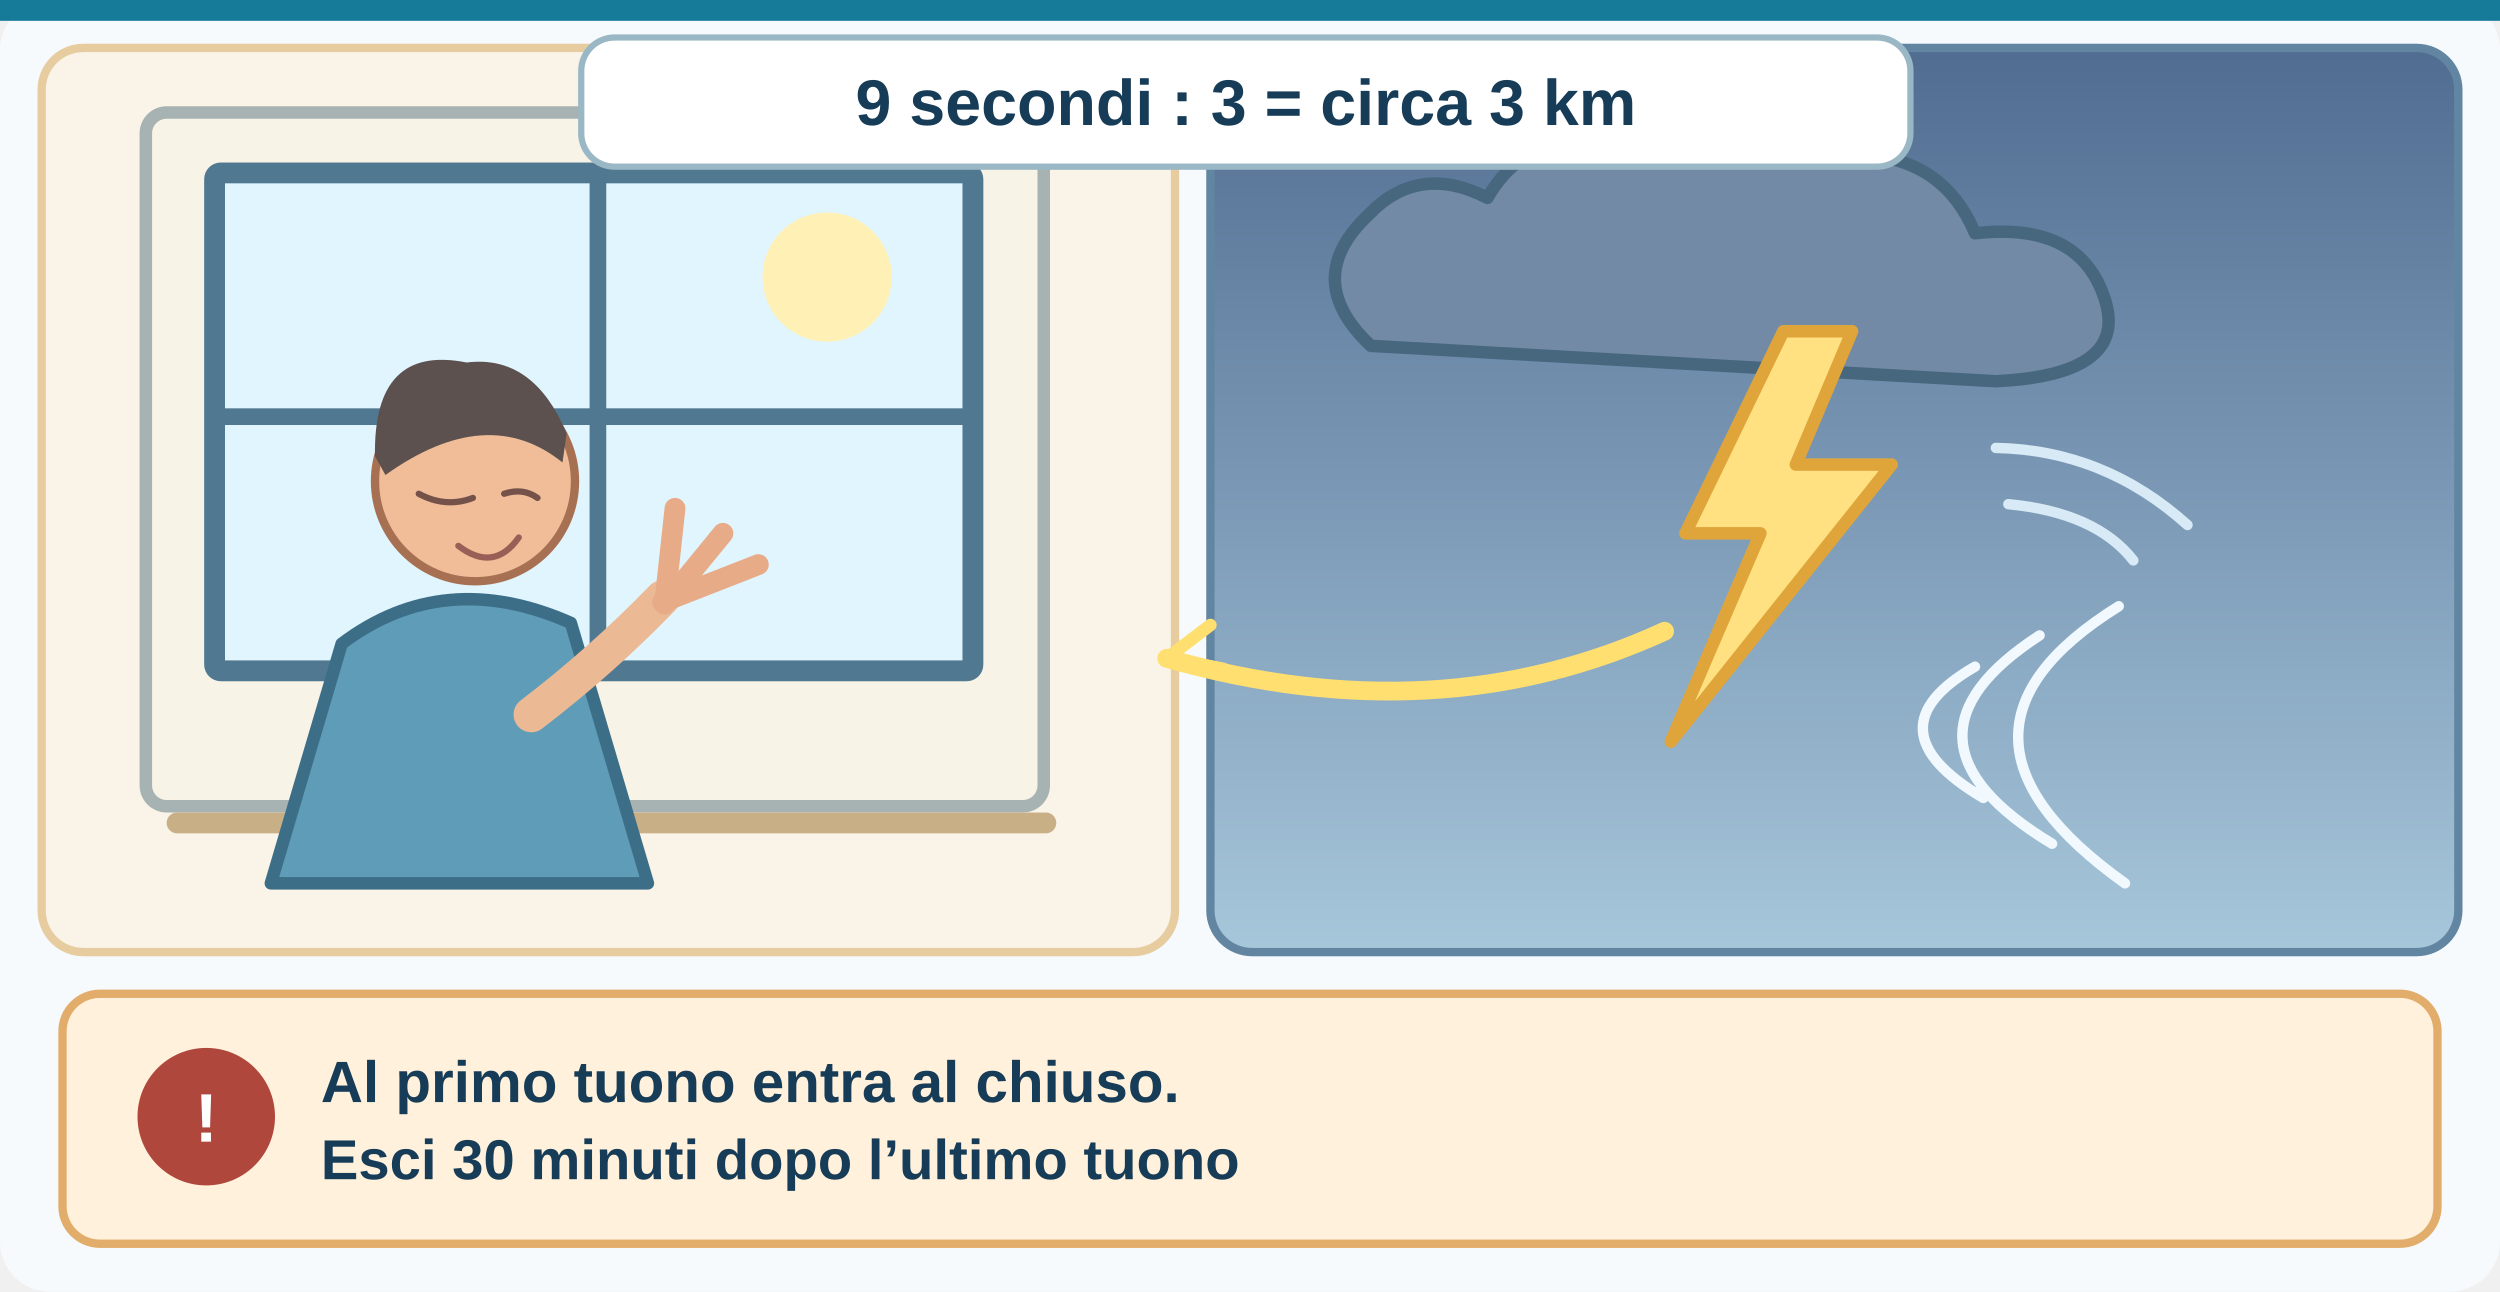
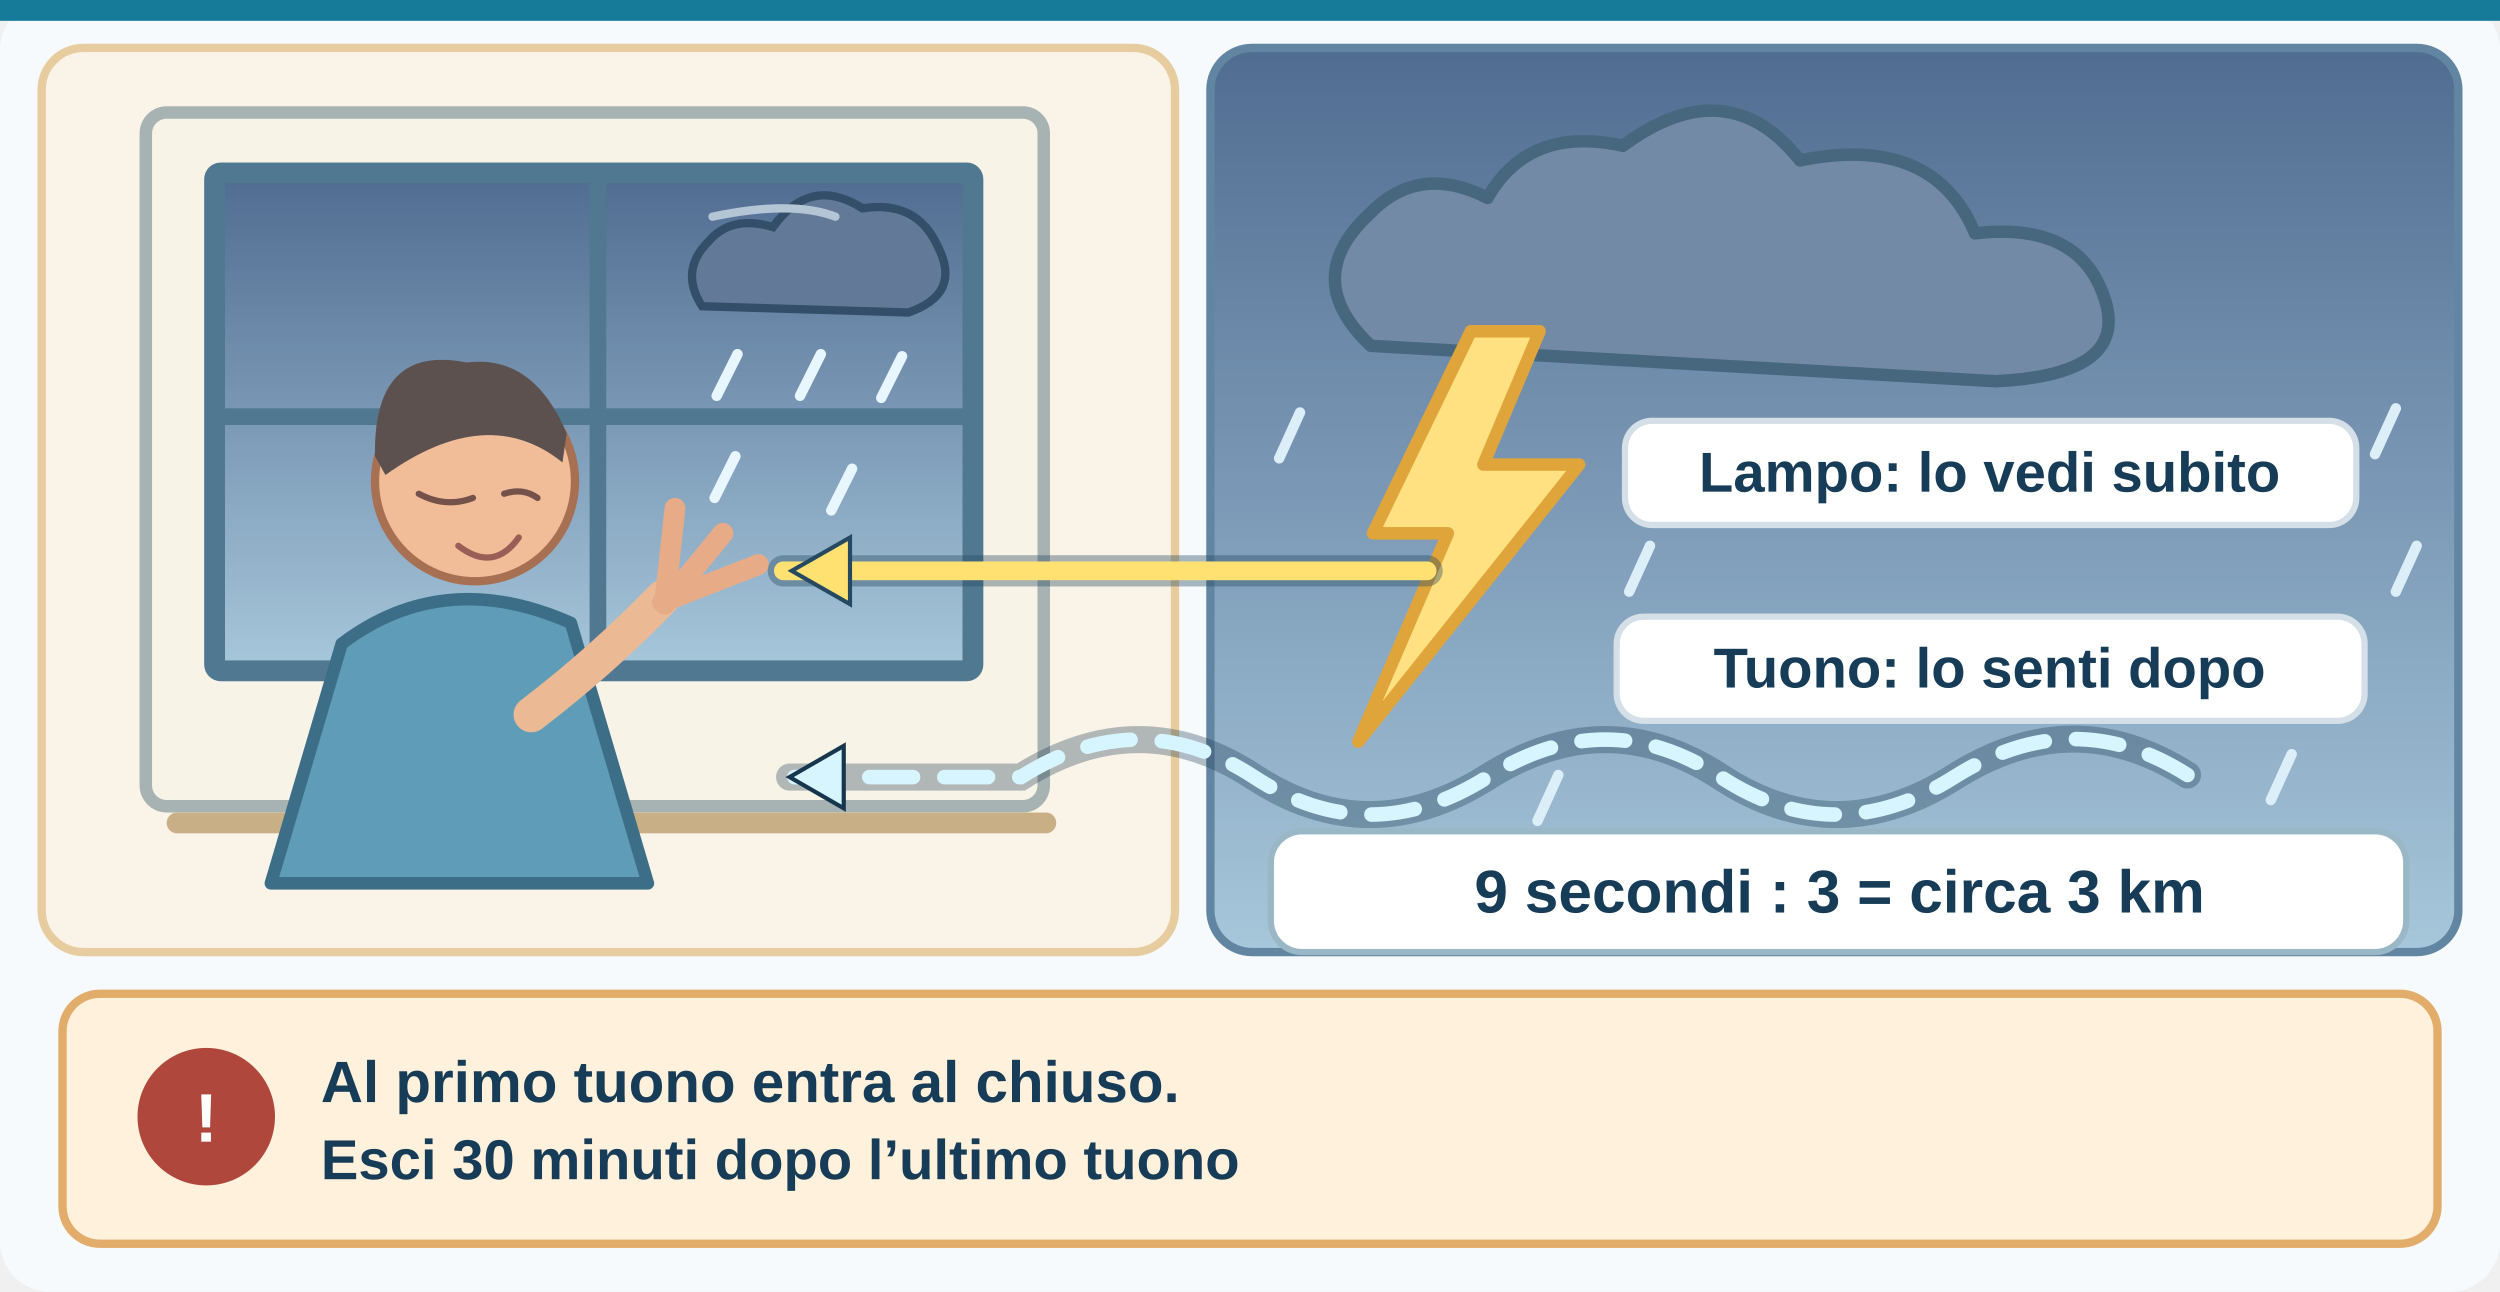
<svg xmlns="http://www.w3.org/2000/svg" width="1200" height="620" viewBox="0 0 1200 620" role="img" aria-labelledby="tit desc">
  <defs>
    <linearGradient id="sea" x1="0" y1="0" x2="0" y2="1">
      <stop stop-color="#C4F4FA" />
      <stop offset="1" stop-color="#4A9DCC" />
    </linearGradient>
    <linearGradient id="sky" x1="0" y1="0" x2="0" y2="1">
      <stop stop-color="#EBF9FD" />
      <stop offset="1" stop-color="#D8EFFA" />
    </linearGradient>
    <linearGradient id="storm" x1="0" y1="0" x2="0" y2="1">
      <stop stop-color="#506C91" />
      <stop offset="1" stop-color="#A7C7DB" />
    </linearGradient>
  </defs>
  <rect x="0" y="0" width="1200" height="620" rx="24" fill="#F6FAFD" stroke="none" stroke-width="2" />
  <rect x="0" y="0" width="1200" height="10" rx="0" fill="#167A99" stroke="none" stroke-width="2" />
  <rect x="20" y="23" width="544" height="434" rx="20" fill="#F9F4E7" stroke="#E7CC9F" stroke-width="4" />
  <rect x="581" y="23" width="599" height="434" rx="20" fill="url(#storm)" stroke="#6286A2" stroke-width="4" />
  <rect x="70" y="54" width="431" height="333" rx="10" fill="#F8F3E7" stroke="#A7B2B2" stroke-width="6" />
-   <rect x="103" y="83" width="364" height="239" rx="3" fill="#E0F5FD" stroke="#517891" stroke-width="10" />
+   <rect x="103" y="83" width="364" height="239" rx="3" fill="url(#storm)" stroke="#517891" stroke-width="10" />
  <path d="M287 85 V321 M103 200 H467" fill="none" stroke="#517891" stroke-width="8" stroke-linecap="round" stroke-linejoin="round" />
-   <circle cx="397" cy="133" r="31" fill="#FFF1B5" stroke="none" stroke-width="2" />
+   <path d="M337 147 Q326 130 340 116 Q351 103 371 109 Q389 84 414 100 Q440 96 450 118 Q462 141 436 150Z" fill="#627A98" stroke="#334E69" stroke-width="4" />
+   <path d="M354 170 l-10 20 M394 170 l-10 20 M433 171 l-10 20 M353 219 l-10 20 M409 225 l-10 20" fill="none" stroke="#E8F6FF" stroke-width="5" stroke-linecap="round" />
+   <path d="M342 104 Q380 96 401 104" fill="none" stroke="#B4C6D6" stroke-width="4" stroke-linecap="round" />
  <path d="M85 395 H502" fill="none" stroke="#C9AF86" stroke-width="10" stroke-linecap="round" stroke-linejoin="round" />
  <circle cx="228" cy="231" r="48" fill="#F0BD98" stroke="#A87053" stroke-width="4" />
  <path d="M180 219 Q179 165 224 174 Q256 170 272 208 L270 222 Q234 193 185 228Z" fill="#5C514E" stroke="none" stroke-width="3" stroke-linecap="round" stroke-linejoin="round" />
  <path d="M164 309 Q213 272 274 299 L311 424 H130Z" fill="#5E9CB7" stroke="#3D6E87" stroke-width="6" stroke-linecap="round" stroke-linejoin="round" />
  <path d="M255 343 Q289 317 318 287" fill="none" stroke="#EBB994" stroke-width="17" stroke-linecap="round" stroke-linejoin="round" />
  <path d="M319 290 L324 244 M320 289 L347 256 M318 289 L364 271" fill="none" stroke="#E7AB88" stroke-width="10" stroke-linecap="round" stroke-linejoin="round" />
  <path d="M201 237 Q214 244 227 239 M242 237 Q251 234 258 239" fill="none" stroke="#74524A" stroke-width="3" stroke-linecap="round" stroke-linejoin="round" />
  <path d="M220 262 Q237 275 249 258" fill="none" stroke="#995E55" stroke-width="3" stroke-linecap="round" stroke-linejoin="round" />
  <path d="M658 166 Q624 134 657 103 Q681 78 714 95 Q734 60 779 70 Q829 33 864 77 Q928 64 948 112 Q1000 106 1011 146 Q1020 180 958 183Z" fill="#738AA6" stroke="#47677F" stroke-width="6" stroke-linecap="round" stroke-linejoin="round" />
-   <path d="M856 159 L809 256 H845 L802 356 L908 223 H862 L889 159Z" fill="#FFE181" stroke="#DFA53A" stroke-width="6" stroke-linecap="round" stroke-linejoin="round" />
-   <path d="M958 215 Q1010 216 1050 252 M964 242 Q1006 246 1024 269" fill="none" stroke="#D7EAF5" stroke-width="5" stroke-linecap="round" stroke-linejoin="round" />
-   <path d="M799 303 Q690 353 560 316" fill="none" stroke="#FFDF6F" stroke-width="9" stroke-linecap="round" stroke-linejoin="round" />
-   <path d="M581 300 L560 316 L587 321" fill="none" stroke="#FFDF6F" stroke-width="6" stroke-linecap="round" stroke-linejoin="round" />
-   <path d="M948 320 Q896 350 952 383 M979 305 Q902 355 985 405 M1017 291 Q919 352 1020 424" fill="none" stroke="#F1F9FF" stroke-width="5" stroke-linecap="round" stroke-linejoin="round" />
-   <rect x="279" y="18" width="638" height="62" rx="16" fill="#FFFFFF" stroke="#9AB7C5" stroke-width="3" />
-   <text x="598" y="60" font-family="Arial,Helvetica,sans-serif" font-size="31" font-weight="700" fill="#173C57" text-anchor="middle">9 secondi : 3 = circa 3 km</text>
+   <path d="M706 159 L659 256 H695 L652 356 L758 223 H712 L739 159Z" fill="#FFE181" stroke="#DFA53A" stroke-width="6" stroke-linecap="round" stroke-linejoin="round" />
+   <path d="M624 198 l-10 22 M792 262 l-10 22 M1150 196 l-10 22 M1160 262 l-10 22 M748 372 l-10 22 M1100 362 l-10 22" fill="none" stroke="#DCEFF9" stroke-width="5" stroke-linecap="round" />
+   <rect x="780" y="202" width="351" height="50" rx="13" fill="#FFFFFF" stroke="#D4DFE8" stroke-width="3" />
+   <text x="955" y="236" font-family="Arial,Helvetica,sans-serif" font-size="27" font-weight="700" fill="#173C57" text-anchor="middle">Lampo: lo vedi subito</text>
+   <path d="M685 274 L376 274" fill="none" stroke="#254960" stroke-opacity=".38" stroke-width="15" stroke-linecap="round" />
+   <path d="M685 274 L376 274" fill="none" stroke="#FFE171" stroke-width="9" stroke-linecap="round" />
+   <path d="M380 274 L408 258 L408 290Z" fill="#FFE171" stroke="#254960" stroke-width="2" />
+   <rect x="776" y="296" width="359" height="50" rx="13" fill="#FFFFFF" stroke="#D4DFE8" stroke-width="3" />
+   <text x="955" y="330" font-family="Arial,Helvetica,sans-serif" font-size="27" font-weight="700" fill="#173C57" text-anchor="middle">Tuono: lo senti dopo</text>
+   <path d="M1050 372 Q995 337 938 373 T826 373 T714 373 T602 373 T490 373 L379 373" fill="none" stroke="#16364D" stroke-opacity=".32" stroke-width="13" stroke-linecap="round" />
+   <path d="M1050 372 Q995 337 938 373 T826 373 T714 373 T602 373 T490 373 L379 373" fill="none" stroke="#D7F5FF" stroke-width="7" stroke-dasharray="21 15" stroke-linecap="round" />
+   <path d="M379 373 L405 358 L405 388Z" fill="#D7F5FF" stroke="#16364D" stroke-width="2" />
+   <rect x="610" y="399" width="545" height="58" rx="15" fill="#FFFFFF" stroke="#9AB7C5" stroke-width="3" />
+   <text x="883" y="438" font-family="Arial,Helvetica,sans-serif" font-size="29" font-weight="700" fill="#173C57" text-anchor="middle">9 secondi : 3 = circa 3 km</text>
  <rect x="30" y="477" width="1140" height="120" rx="18" fill="#FFF1DB" stroke="#E2AC6A" stroke-width="4" />
  <circle cx="99" cy="536" r="33" fill="#AF473D" stroke="none" stroke-width="2" />
  <text x="99" y="548" font-family="Arial,Helvetica,sans-serif" font-size="33" font-weight="700" fill="#FFFFFF" text-anchor="middle">!</text>
  <text x="154" y="529" font-family="Arial,Helvetica,sans-serif" font-size="28" font-weight="700" fill="#173C57" text-anchor="start">Al primo tuono entra al chiuso.</text>
  <text x="154" y="566" font-family="Arial,Helvetica,sans-serif" font-size="27" font-weight="700" fill="#173C57" text-anchor="start">Esci 30 minuti dopo l’ultimo tuono</text>
</svg>
